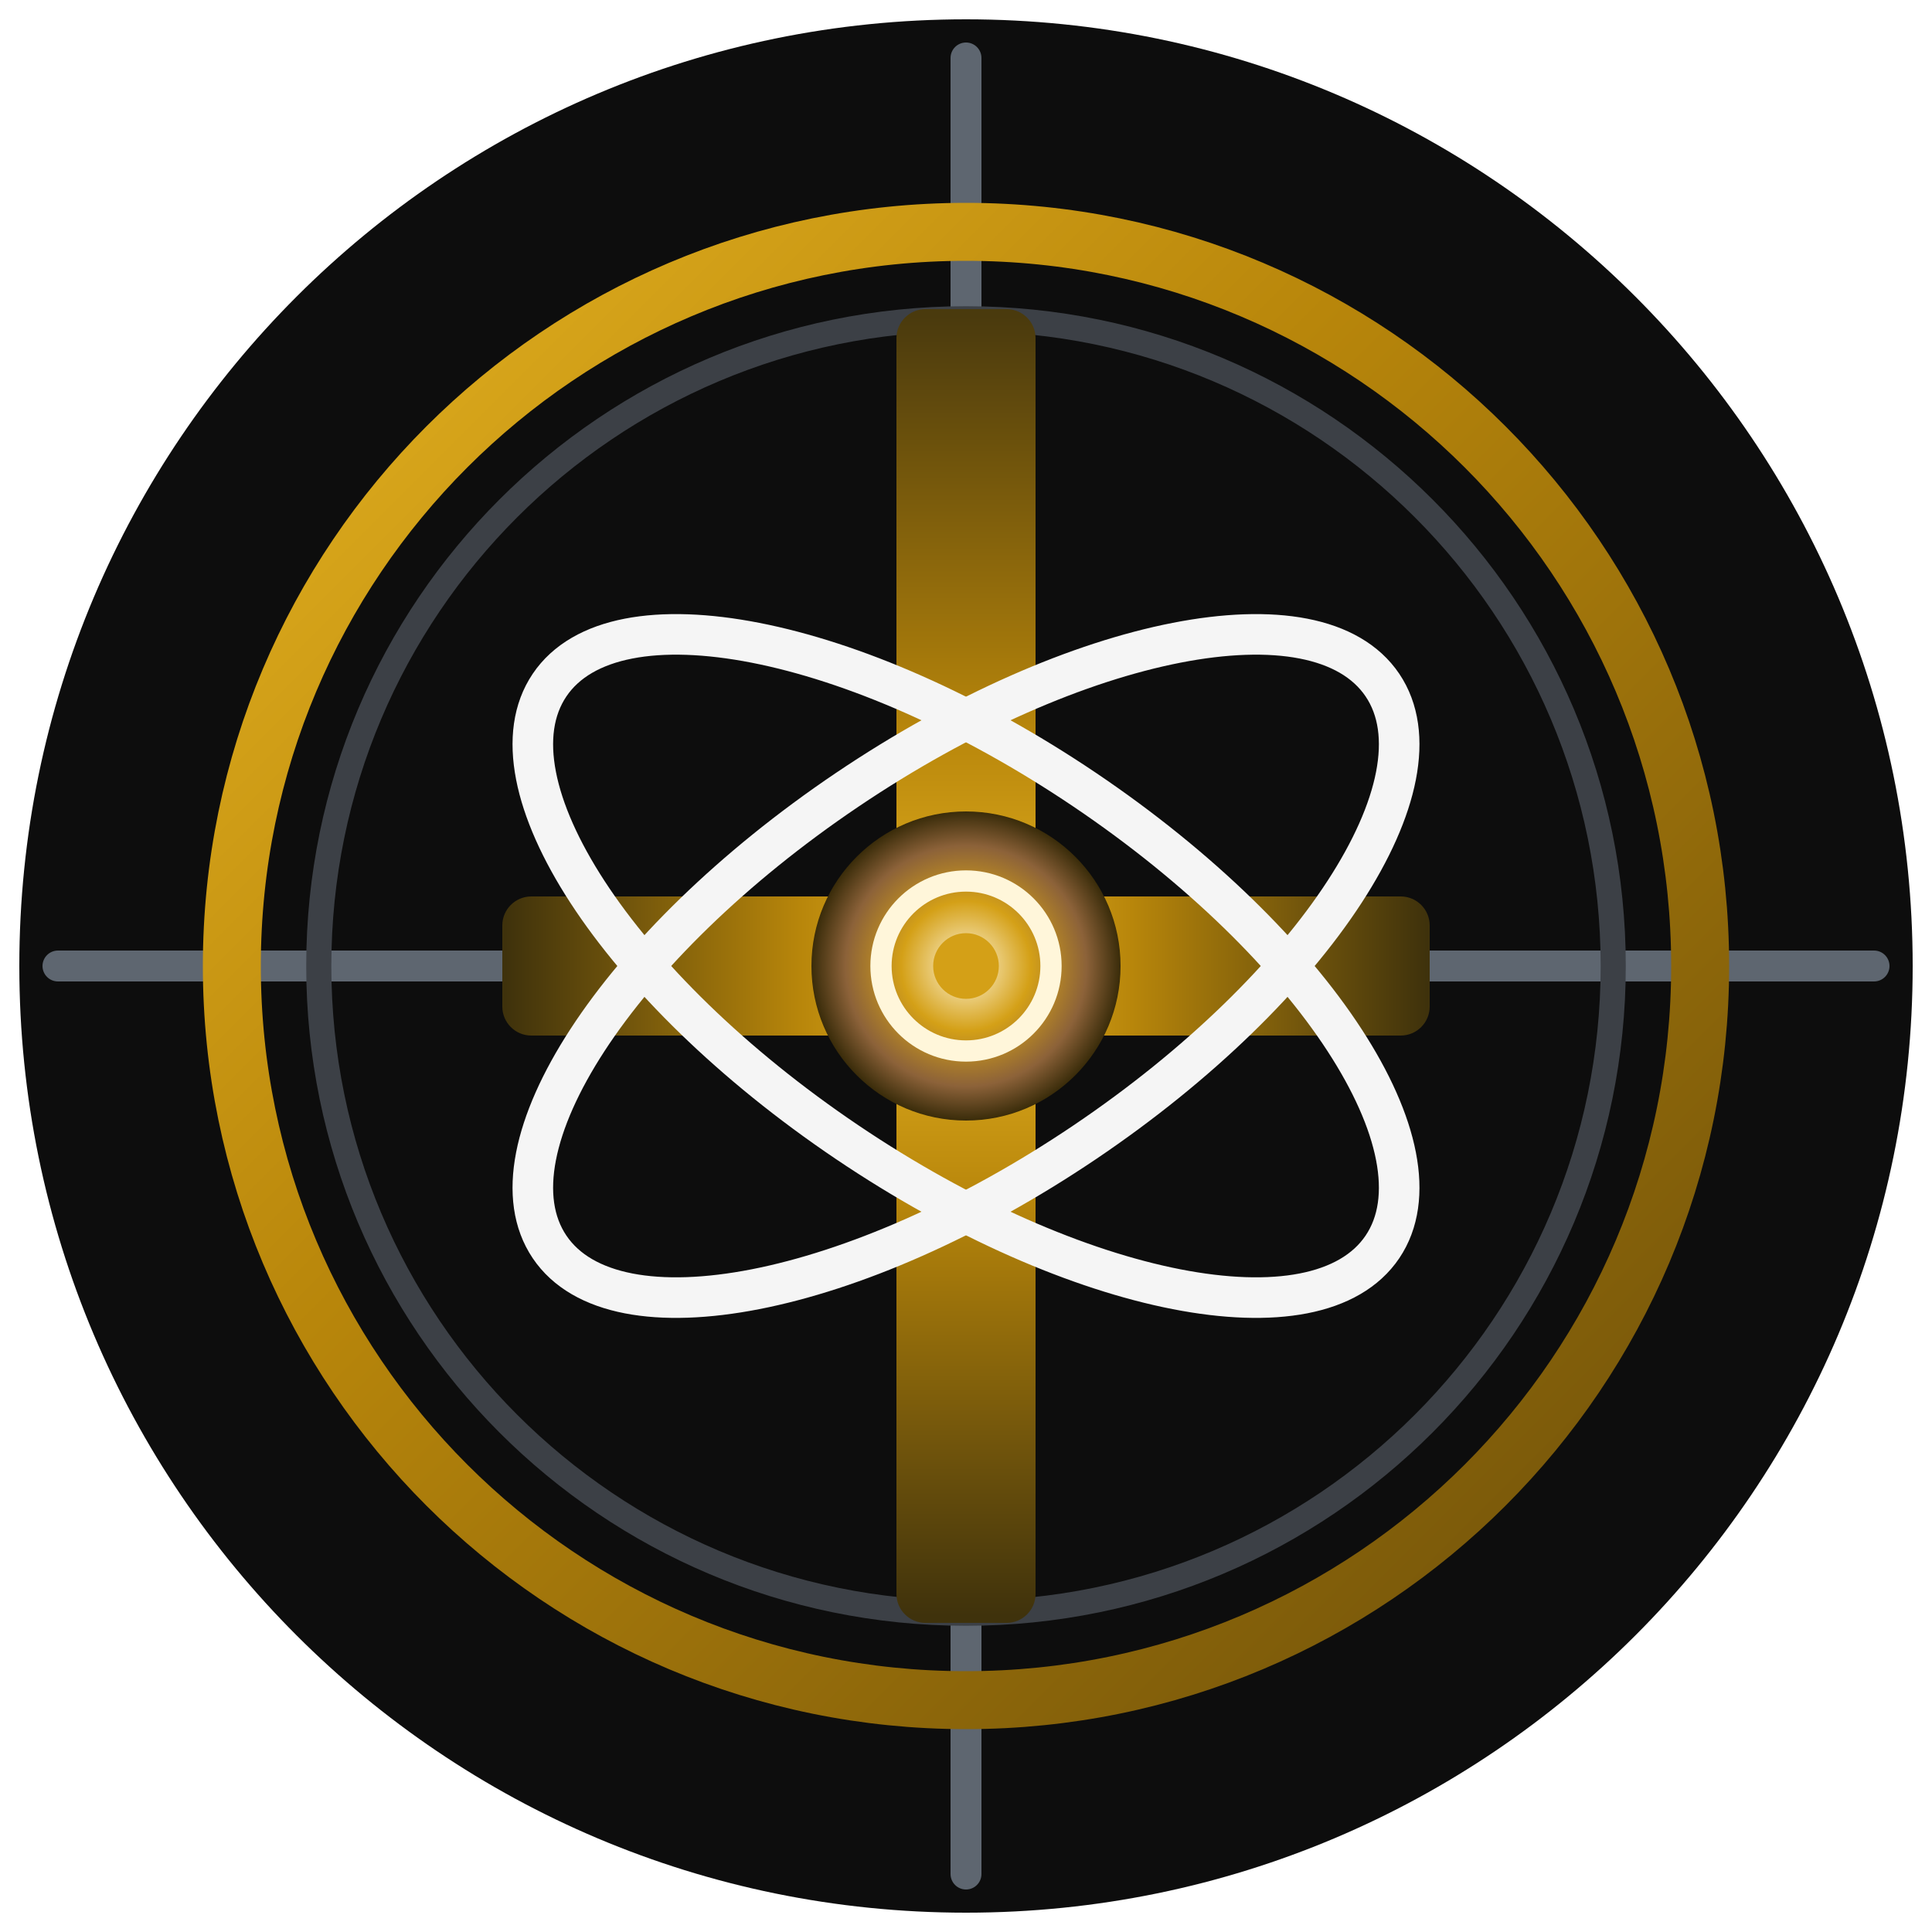
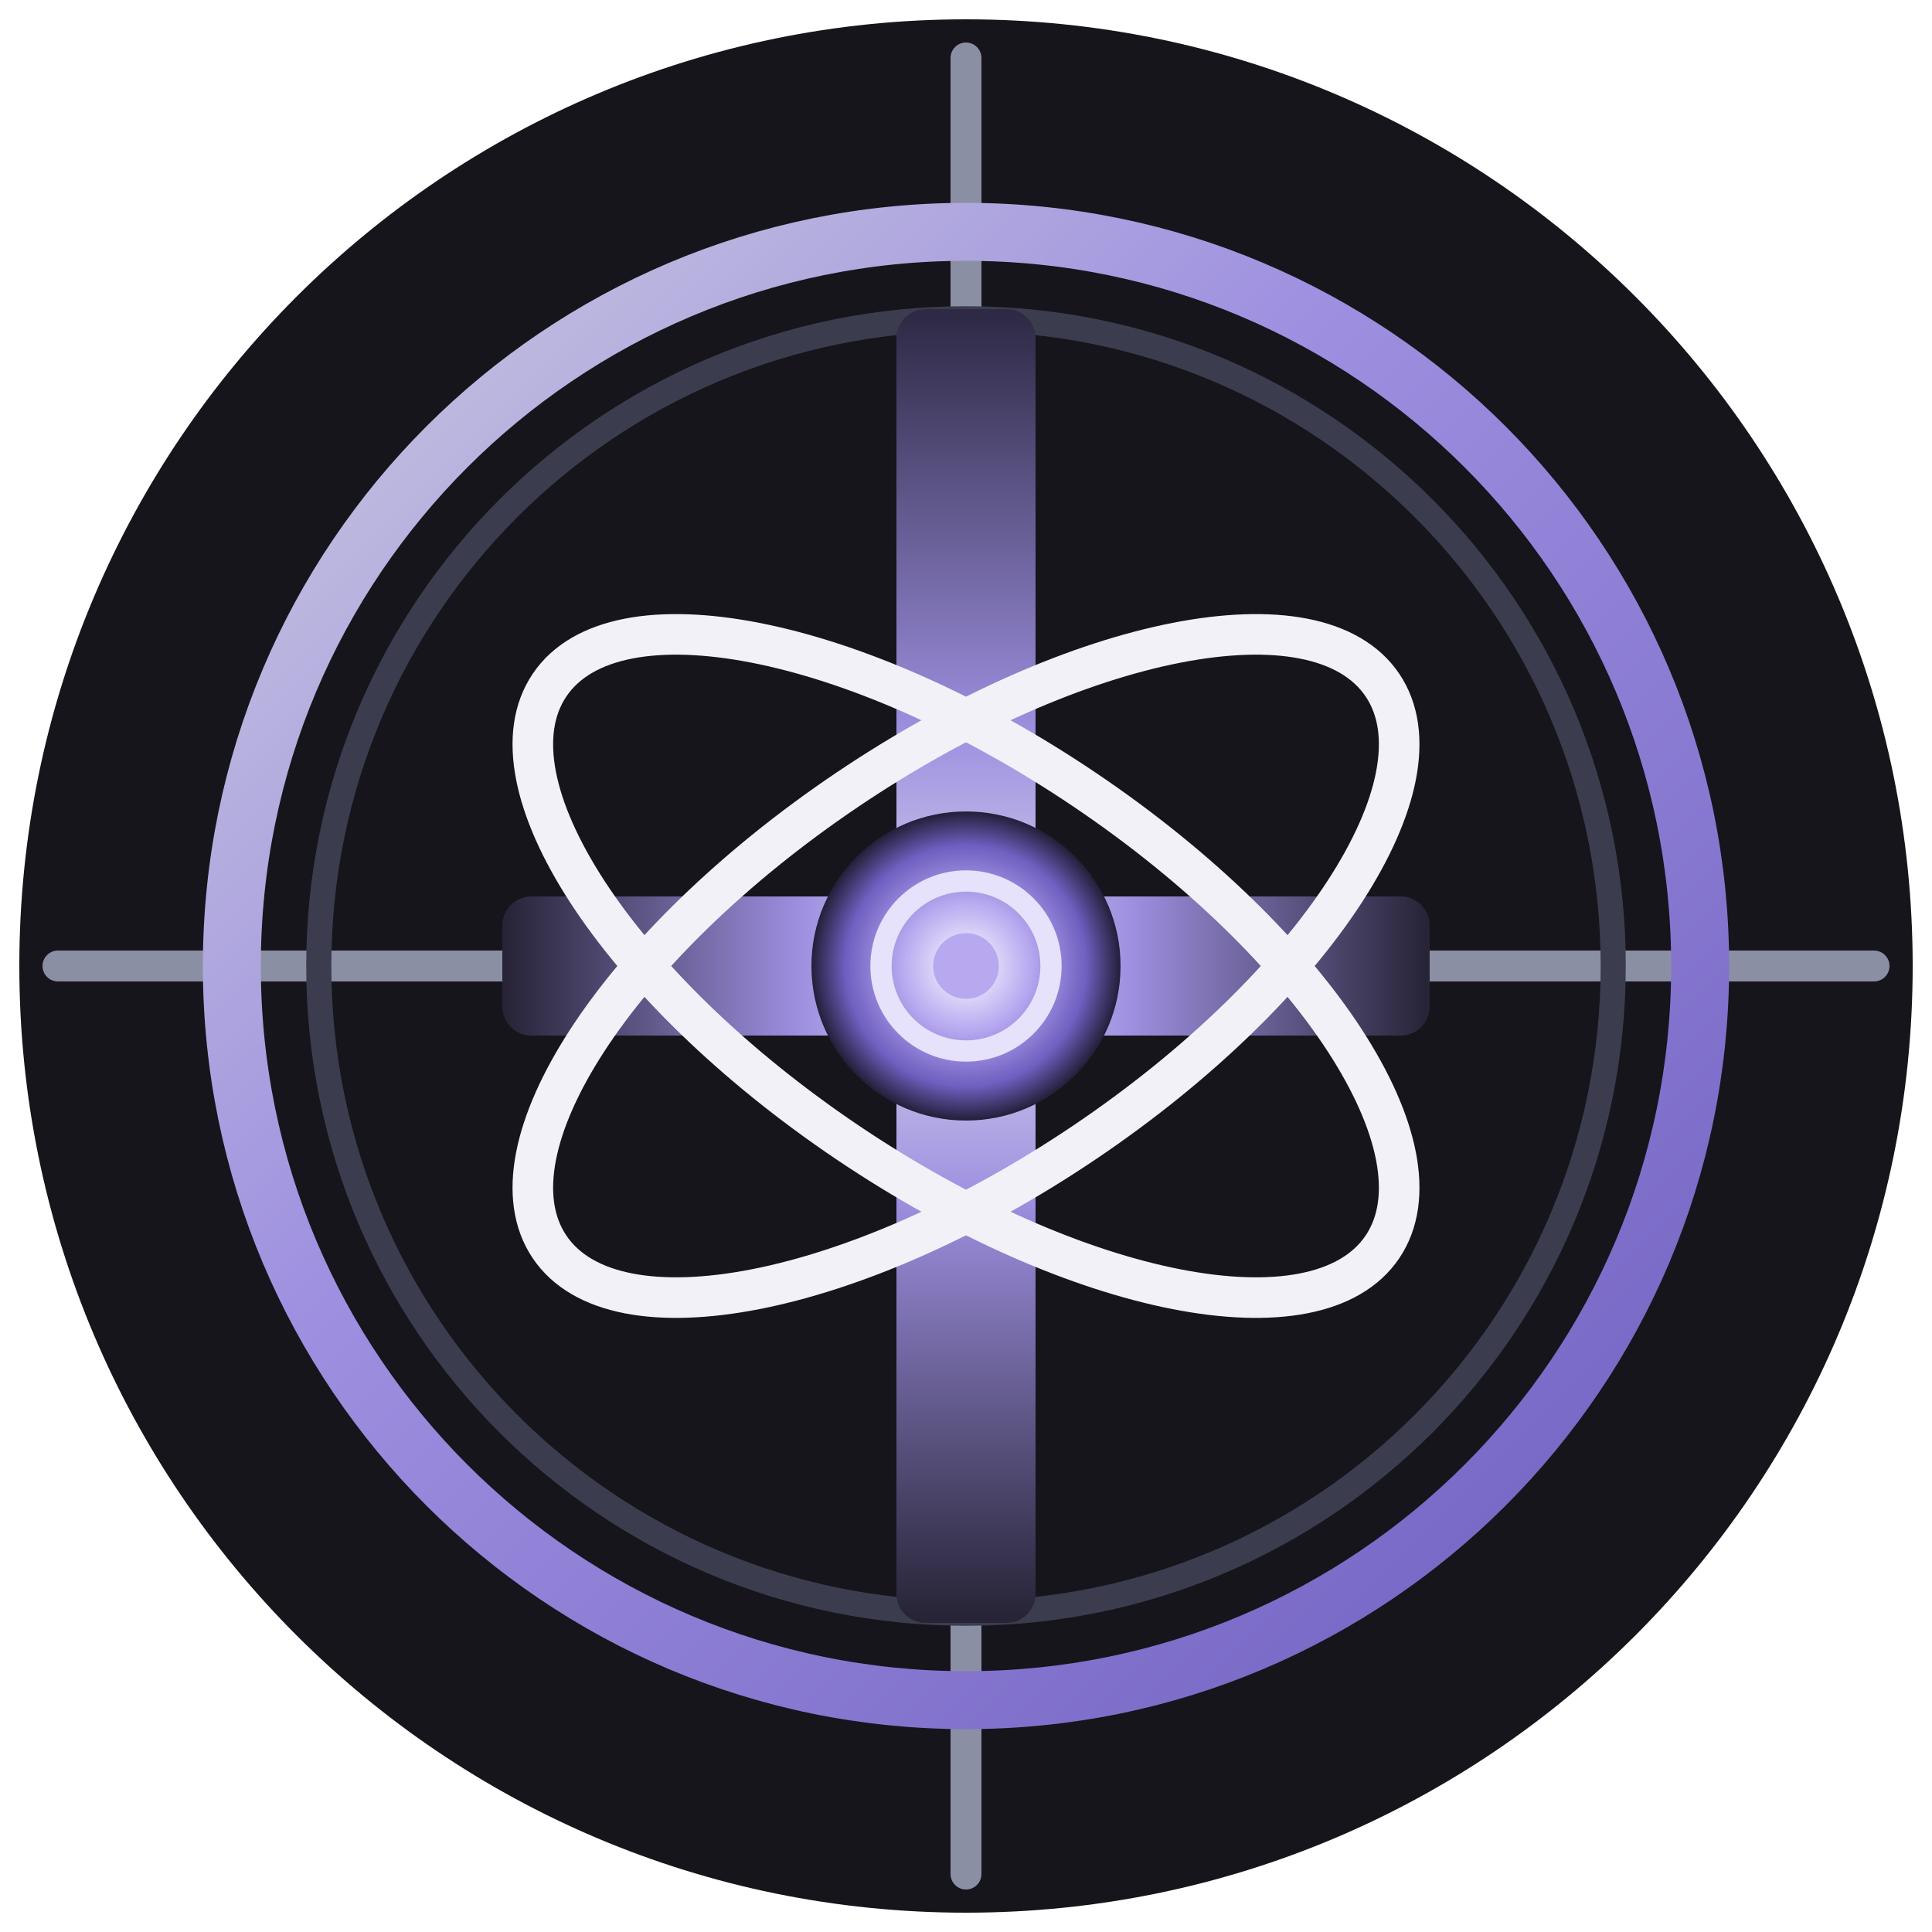
<svg xmlns="http://www.w3.org/2000/svg" viewBox="0 0 100 100" role="img" aria-label="Sacred Forge">
  <defs>
    <linearGradient id="sfGoldV" x1="0" y1="0" x2="0" y2="1">
-       <stop offset="0" stop-color="#4a3a0d" />
-       <stop offset=".32" stop-color="#B8860B" />
-       <stop offset=".5" stop-color="#E6B422" />
-       <stop offset=".68" stop-color="#B8860B" />
-       <stop offset="1" stop-color="#3f320c" />
+       <stop offset="0" stop-color="#2e2a45" />
+       <stop offset=".32" stop-color="#9E8FE0" />
+       <stop offset=".5" stop-color="#D9DCEC" />
+       <stop offset=".68" stop-color="#9E8FE0" />
+       <stop offset="1" stop-color="#272437" />
    </linearGradient>
    <linearGradient id="sfGoldH" x1="0" y1="0" x2="1" y2="0">
-       <stop offset="0" stop-color="#3f320c" />
-       <stop offset=".32" stop-color="#B8860B" />
-       <stop offset=".5" stop-color="#E6B422" />
-       <stop offset=".68" stop-color="#B8860B" />
-       <stop offset="1" stop-color="#3f320c" />
+       <stop offset="0" stop-color="#272437" />
+       <stop offset=".32" stop-color="#9E8FE0" />
+       <stop offset=".5" stop-color="#D9DCEC" />
+       <stop offset=".68" stop-color="#9E8FE0" />
+       <stop offset="1" stop-color="#272437" />
    </linearGradient>
    <linearGradient id="sfRing" x1="0" y1="0" x2="1" y2="1">
-       <stop offset="0" stop-color="#E6B422" />
-       <stop offset=".4" stop-color="#B8860B" />
-       <stop offset="1" stop-color="#6b4e0a" />
+       <stop offset="0" stop-color="#CBCEDE" />
+       <stop offset=".4" stop-color="#9E8FE0" />
+       <stop offset="1" stop-color="#6f5fc0" />
    </linearGradient>
    <radialGradient id="sfNuc" cx=".5" cy=".5" r=".5">
-       <stop offset="0" stop-color="#fff6da" />
-       <stop offset=".42" stop-color="#D4A017" />
-       <stop offset=".78" stop-color="#8C6239" />
-       <stop offset="1" stop-color="#3a2c0a" />
+       <stop offset="0" stop-color="#ffffff" />
+       <stop offset=".42" stop-color="#B7A8F0" />
+       <stop offset=".78" stop-color="#6f5fc0" />
+       <stop offset="1" stop-color="#241f3a" />
    </radialGradient>
  </defs>
-   <circle cx="50" cy="50" r="49" fill="#0D0D0D" />
+   <circle cx="50" cy="50" r="49" fill="#15151b" />
  <g fill="none" stroke-linecap="round">
-     <g stroke="#5E6670" stroke-width="1.6">
+     <g stroke="#8B8FA3" stroke-width="1.6">
      <line x1="50" y1="3" x2="50" y2="97" />
      <line x1="3" y1="50" x2="97" y2="50" />
    </g>
    <circle cx="50" cy="50" r="38" stroke="url(#sfRing)" stroke-width="3" />
-     <circle cx="50" cy="50" r="33.5" stroke="#3C4046" stroke-width="1.3" />
+     <circle cx="50" cy="50" r="33.5" stroke="#3b3d4e" stroke-width="1.3" />
  </g>
  <g>
    <rect x="46.4" y="16" width="7.2" height="68" rx="1.5" fill="url(#sfGoldV)" />
    <rect x="26" y="46.4" width="48" height="7.2" rx="1.5" fill="url(#sfGoldH)" />
  </g>
-   <g fill="none" stroke="#F5F5F5" stroke-width="2.1" stroke-linecap="round">
+   <g fill="none" stroke="#F2F1F7" stroke-width="2.1" stroke-linecap="round">
    <ellipse cx="50" cy="50" rx="26" ry="11" transform="rotate(34 50 50)" />
    <ellipse cx="50" cy="50" rx="26" ry="11" transform="rotate(-34 50 50)" />
  </g>
  <circle cx="50" cy="50" r="8" fill="url(#sfNuc)" />
-   <circle cx="50" cy="50" r="4.4" fill="none" stroke="#fff6da" stroke-width="1.1" />
-   <circle cx="50" cy="50" r="1.7" fill="#D4A017" />
+   <circle cx="50" cy="50" r="4.4" fill="none" stroke="#e7e2fb" stroke-width="1.1" />
+   <circle cx="50" cy="50" r="1.7" fill="#B7A8F0" />
</svg>
